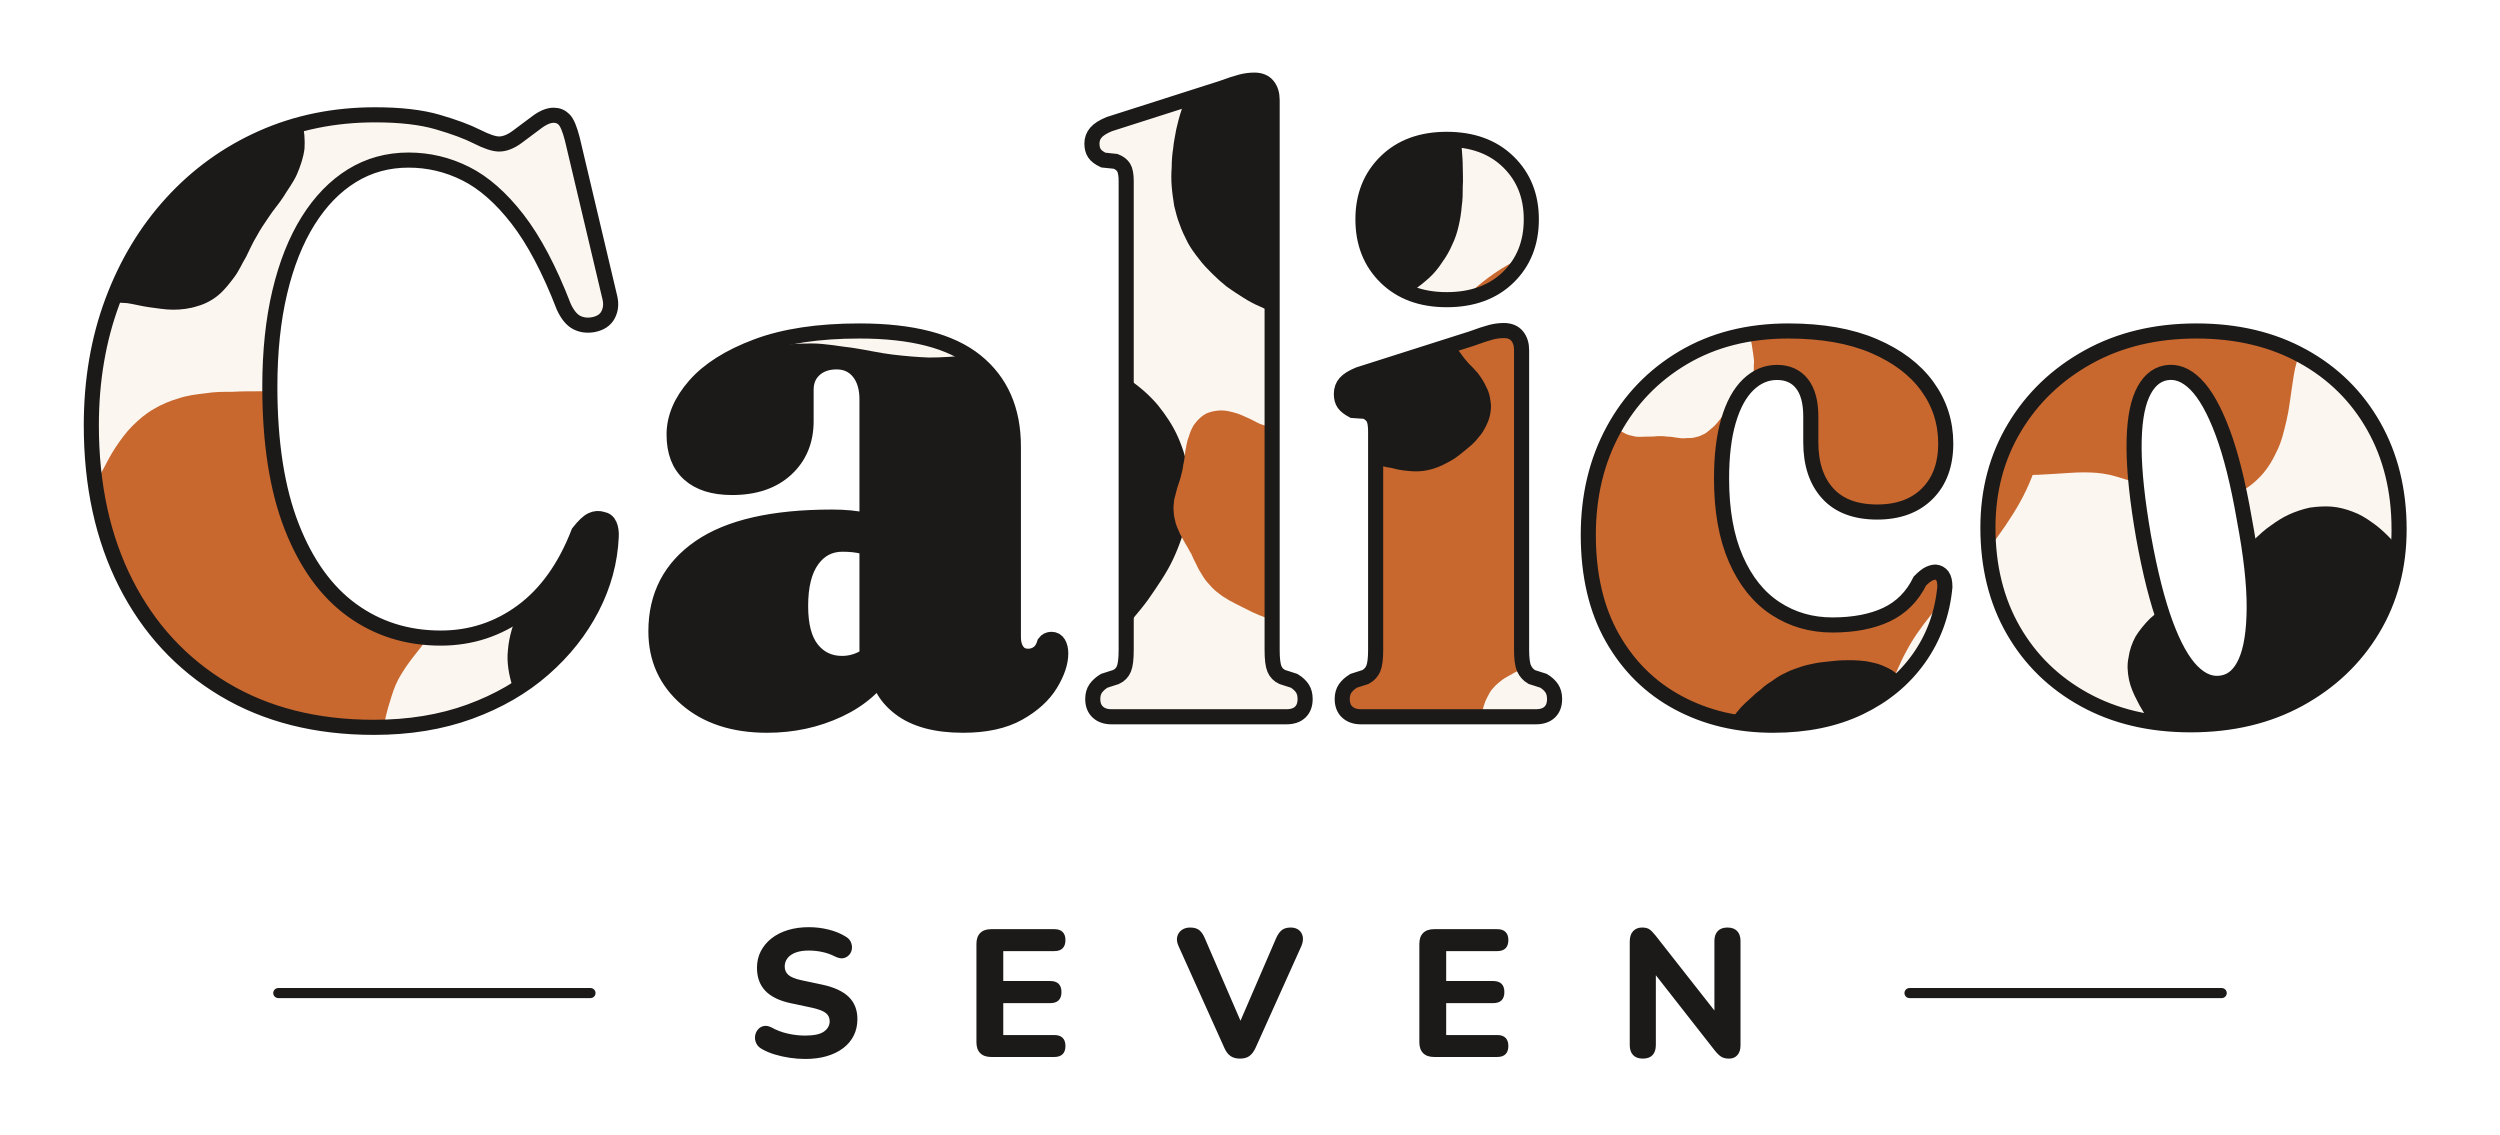
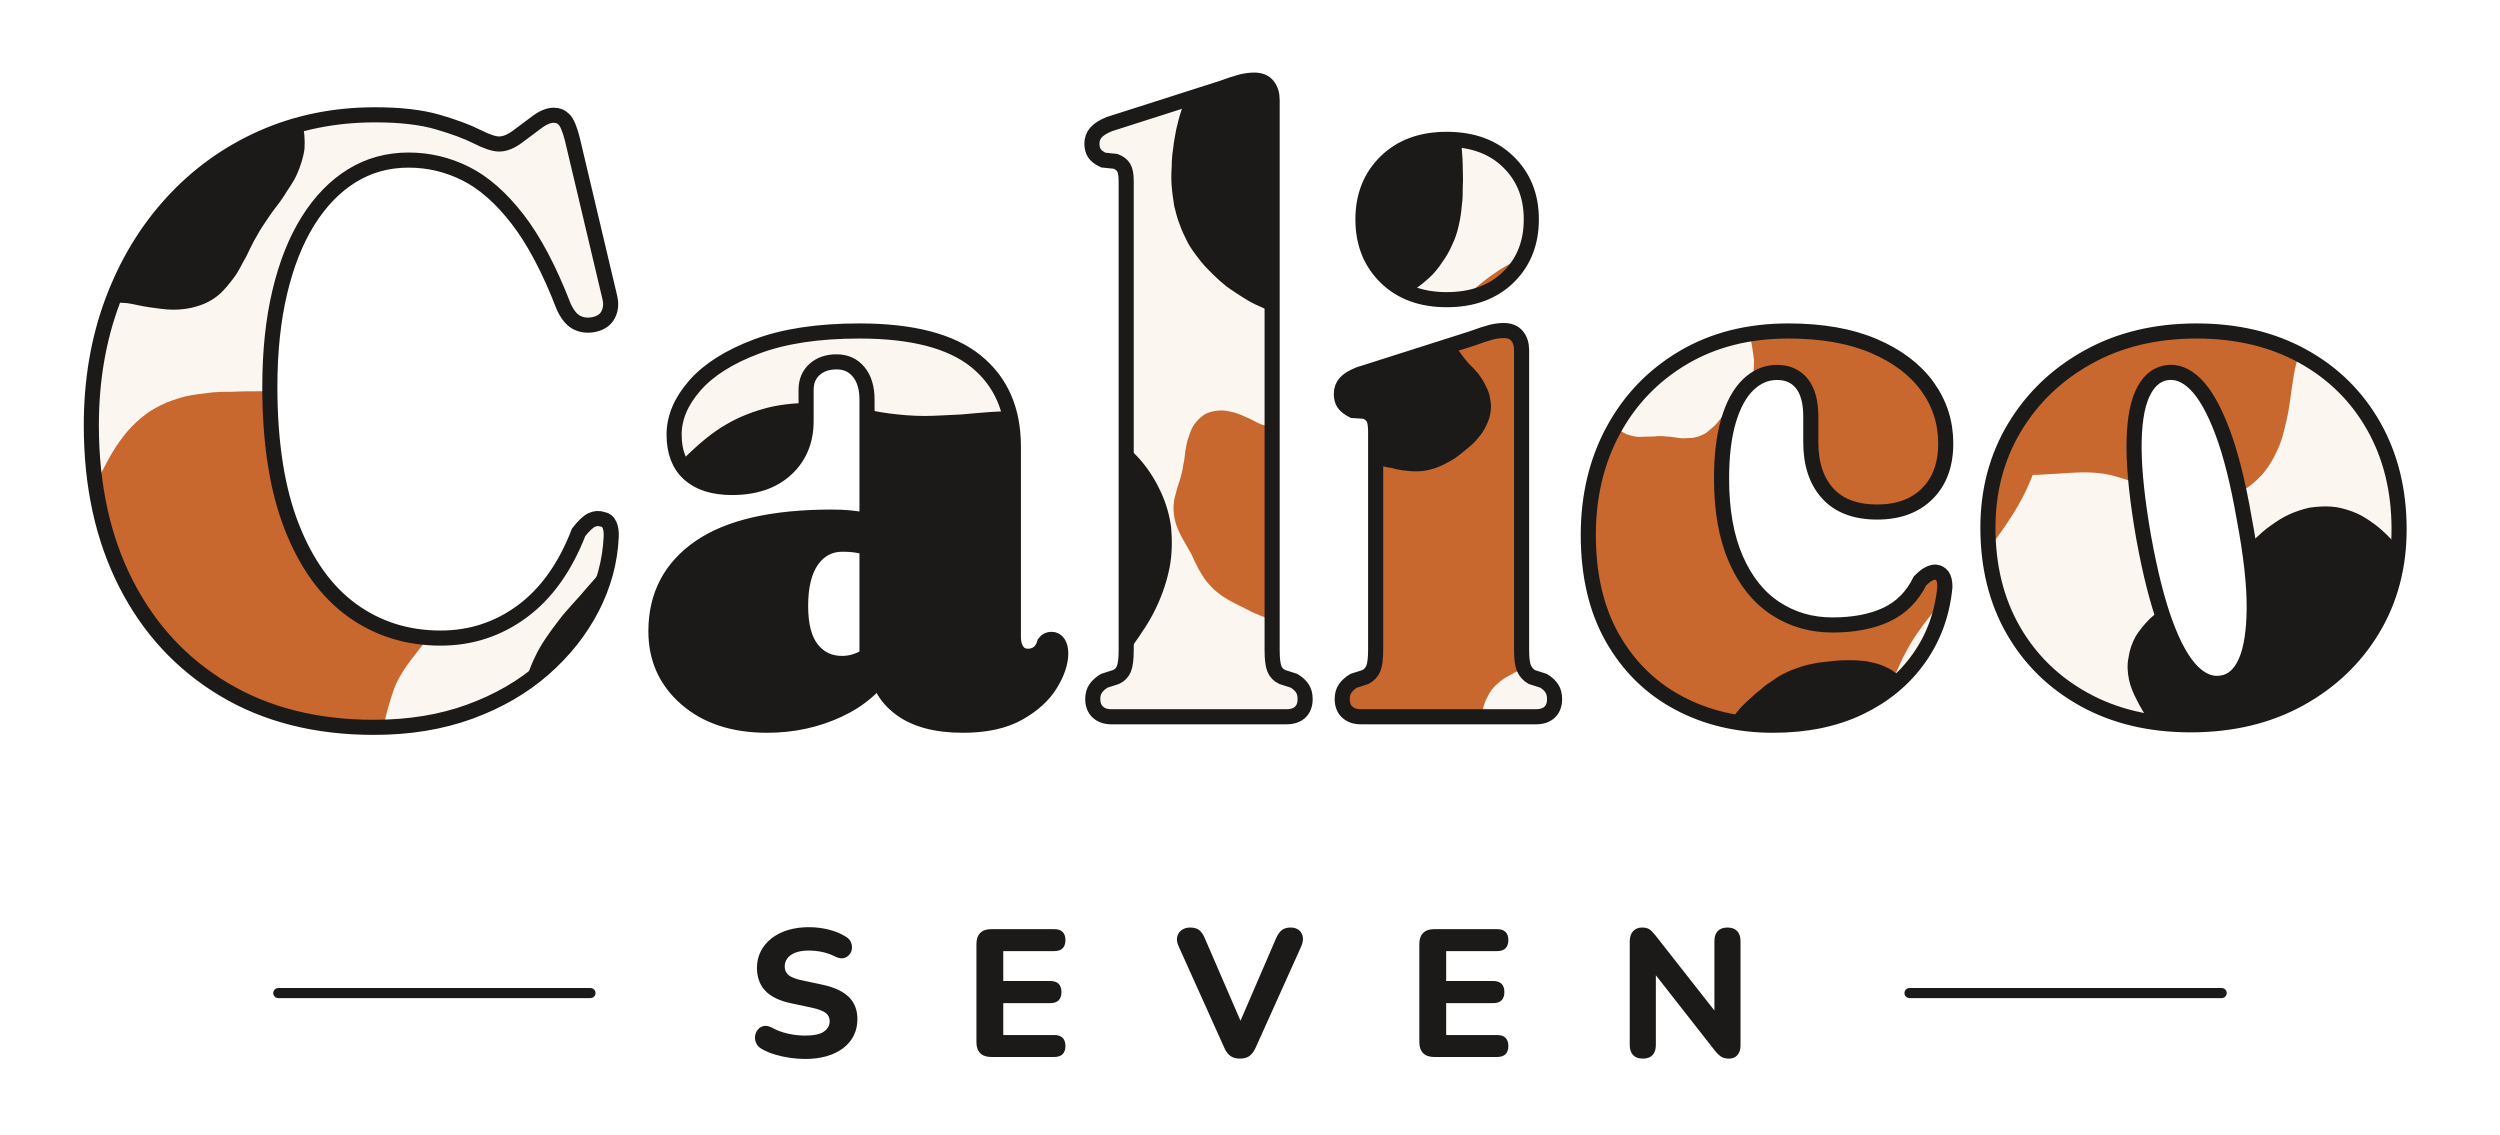
<svg xmlns="http://www.w3.org/2000/svg" viewBox="-6 -6 495.9 225.2" width="496" height="225" role="img" aria-label="Calico Seven">
  <defs>
    <clipPath id="calico">
      <path transform="translate(0.00 0)" d="M115.1 100.632Q114.764 107.94 111.278 114.702Q107.792 121.464 101.66 126.84Q95.528 132.216 87.002 135.324Q78.476 138.432 67.976 138.432Q50.756 138.432 38.156 130.872Q25.556 123.312 18.71 109.83Q11.864 96.348 11.864 78.456Q11.864 65.1 16.064 53.844Q20.264 42.588 27.866 34.272Q35.468 25.956 45.758 21.378Q56.048 16.8 68.228 16.8Q75.704 16.8 80.618 18.228Q85.532 19.656 88.43 21.126Q91.328 22.596 92.84 22.596Q94.52 22.596 96.452 21.168Q98.384 19.74 100.274 18.312Q102.164 16.884 103.676 16.884Q104.936 16.884 105.776 17.766Q106.616 18.648 107.372 21.588L114.848 53.172Q115.268 55.02 114.47 56.532Q113.672 58.044 111.572 58.464Q109.724 58.8 108.254 58.044Q106.784 57.288 105.692 54.936Q101.408 43.848 96.494 37.506Q91.58 31.164 86.204 28.476Q80.828 25.788 74.864 25.788Q68.648 25.788 63.608 28.896Q58.568 32.004 54.914 37.842Q51.26 43.68 49.286 51.996Q47.312 60.312 47.312 70.812Q47.312 87.444 51.638 98.532Q55.964 109.62 63.608 115.164Q71.252 120.708 81.248 120.708Q90.236 120.708 97.418 115.416Q104.6 110.124 108.632 99.708Q110.144 97.776 111.194 97.272Q112.244 96.768 113.336 97.104Q114.344 97.272 114.764 98.238Q115.184 99.204 115.1 100.632ZM167.912 126.0V124.236L165.896 124.824V73.332Q165.896 69.888 164.258 67.872Q162.62 65.856 159.848 65.856Q157.16 65.856 155.48 67.368Q153.8 68.88 153.8 71.4V77.616Q153.8 83.496 149.852 87.15Q145.904 90.804 139.1 90.804Q133.556 90.804 130.574 88.116Q127.592 85.428 127.592 80.304Q127.592 75.264 131.708 70.56Q135.824 65.856 144.014 62.79Q152.204 59.724 164.384 59.724Q180.092 59.724 187.526 65.73Q194.96 71.736 194.96 82.656V120.54Q194.96 122.22 195.716 123.27Q196.472 124.32 197.9 124.32Q198.992 124.32 199.874 123.69Q200.756 123.06 201.176 121.632Q201.428 121.296 201.764 121.128Q202.1 120.96 202.52 120.96Q203.444 120.96 203.906 121.758Q204.368 122.556 204.368 123.732Q204.368 126.504 202.31 129.864Q200.252 133.224 195.968 135.618Q191.684 138.012 184.964 138.012Q176.816 138.012 172.364 134.568Q167.912 131.124 167.912 126.0ZM123.98 119.364Q123.98 108.696 132.674 102.69Q141.368 96.684 158.924 96.684Q162.788 96.684 165.56 97.314Q168.332 97.944 170.348 99.12L168.5 103.992Q166.652 102.9 164.972 102.48Q163.292 102.06 161.024 102.06Q157.244 102.06 154.976 105.21Q152.708 108.36 152.708 114.324Q152.708 120.12 154.976 122.934Q157.244 125.748 160.94 125.748Q163.292 125.748 165.392 124.53Q167.492 123.312 168.668 121.548L170.096 126.252Q166.82 131.88 160.268 134.946Q153.716 138.012 146.072 138.012Q136.076 138.012 130.028 132.762Q123.98 127.512 123.98 119.364ZM246.344 13.86V123.06Q246.344 125.748 246.806 126.84Q247.268 127.932 248.36 128.436L250.712 129.192Q251.804 129.864 252.35 130.704Q252.896 131.544 252.896 132.804Q252.896 134.484 251.93 135.408Q250.964 136.332 249.2 136.332H214.424Q212.744 136.332 211.736 135.408Q210.728 134.484 210.728 132.804Q210.728 131.544 211.316 130.704Q211.904 129.864 212.996 129.192L215.348 128.436Q216.44 127.932 216.902 126.84Q217.364 125.748 217.364 123.06V29.988Q217.364 28.056 216.86 27.258Q216.356 26.46 215.264 26.04L212.828 25.788Q211.568 25.2 211.064 24.444Q210.56 23.688 210.56 22.512Q210.56 21.252 211.358 20.328Q212.156 19.404 214.004 18.648L236.348 11.508Q238.868 10.584 240.212 10.248Q241.556 9.912 242.816 9.912Q244.58 9.912 245.462 11.004Q246.344 12.096 246.344 13.86ZM295.88 63.504V123.06Q295.88 125.664 296.384 126.756Q296.888 127.848 297.896 128.436L300.248 129.192Q301.34 129.864 301.886 130.704Q302.432 131.544 302.432 132.804Q302.432 134.484 301.466 135.408Q300.5 136.332 298.736 136.332H263.96Q262.28 136.332 261.272 135.408Q260.264 134.484 260.264 132.804Q260.264 131.544 260.852 130.704Q261.44 129.864 262.532 129.192L264.884 128.436Q265.976 127.848 266.438 126.756Q266.9 125.664 266.9 123.06V79.716Q266.9 77.784 266.438 76.986Q265.976 76.188 264.884 75.684L262.364 75.516Q261.104 74.844 260.6 74.13Q260.096 73.416 260.096 72.24Q260.096 70.896 260.894 70.014Q261.692 69.132 263.54 68.376L285.968 61.236Q288.488 60.312 289.79 59.976Q291.092 59.64 292.352 59.64Q294.116 59.64 294.998 60.732Q295.88 61.824 295.88 63.504ZM281.012 53.508Q273.452 53.508 268.916 49.056Q264.38 44.604 264.38 37.548Q264.38 30.576 268.916 26.124Q273.452 21.672 281.012 21.672Q288.656 21.672 293.234 26.124Q297.812 30.576 297.812 37.548Q297.812 44.604 293.234 49.056Q288.656 53.508 281.012 53.508ZM380.108 82.068Q380.108 88.368 376.454 92.022Q372.8 95.676 366.5 95.676Q360.032 95.676 356.672 91.98Q353.312 88.284 353.312 81.816V76.692Q353.312 72.408 351.548 70.182Q349.784 67.956 346.592 67.956Q343.4 67.956 340.88 70.392Q338.36 72.828 336.974 77.532Q335.588 82.236 335.588 89.04Q335.588 98.532 338.444 105.042Q341.3 111.552 346.298 114.828Q351.296 118.104 357.596 118.104Q363.98 118.104 368.348 116.046Q372.716 113.988 374.984 109.368Q376.076 108.276 376.79 107.94Q377.504 107.604 378.092 107.604Q378.932 107.688 379.436 108.36Q379.94 109.032 379.94 110.544Q379.184 118.524 374.774 124.74Q370.364 130.956 363.014 134.484Q355.664 138.012 345.836 138.012Q335.336 138.012 327.02 133.56Q318.704 129.108 313.916 120.666Q309.128 112.224 309.128 100.212Q309.128 88.62 314.084 79.464Q319.04 70.308 327.986 65.016Q336.932 59.724 348.86 59.724Q358.856 59.724 365.828 62.706Q372.8 65.688 376.454 70.728Q380.108 75.768 380.108 82.068ZM429.896 59.724Q441.908 59.724 450.98 64.722Q460.052 69.72 465.092 78.624Q470.132 87.528 470.132 99.12Q470.132 110.208 464.882 118.944Q459.632 127.68 450.308 132.804Q440.984 137.928 428.72 137.928Q416.708 137.928 407.636 132.93Q398.564 127.932 393.524 119.154Q388.484 110.376 388.484 98.784Q388.484 87.696 393.776 78.876Q399.068 70.056 408.392 64.89Q417.716 59.724 429.896 59.724ZM435.02 129.612Q438.044 129.108 439.682 125.412Q441.32 121.716 441.362 114.702Q441.404 107.688 439.388 97.02Q437.54 86.352 435.062 79.758Q432.584 73.164 429.728 70.308Q426.872 67.452 423.764 68.04Q420.74 68.628 419.102 72.324Q417.464 76.02 417.506 83.034Q417.548 90.048 419.396 100.632Q421.328 111.3 423.764 117.894Q426.2 124.488 429.056 127.344Q431.912 130.2 435.02 129.612Z" />
    </clipPath>
  </defs>
  <g clip-path="url(#calico)">
    <rect x="0.00" y="0" width="483.90" height="151.20" fill="#fbf7f0" />
    <g transform="translate(0.00 0)">
      <path d="M480.4 116.9 C480.8 118.3 481.1 119.7 481.1 121.1 C481.2 122.4 480.9 123.9 480.6 125.2 C480.2 126.6 479.6 127.9 479.0 129.1 C478.3 130.3 477.5 131.4 476.9 132.5 C476.2 133.6 475.6 134.6 475.0 135.7 C474.5 136.8 474.1 137.8 473.8 138.9 C473.5 140.1 473.3 141.3 473.0 142.6 C472.7 143.9 472.5 145.3 472.0 146.5 C471.5 147.8 471.0 149.2 470.2 150.3 C469.4 151.4 468.4 152.5 467.3 153.2 C466.2 154.0 464.8 154.5 463.5 154.8 C462.2 155.1 460.7 155.2 459.4 155.2 C458.0 155.2 456.7 155.0 455.4 154.9 C454.1 154.8 452.9 154.6 451.6 154.6 C450.4 154.6 449.3 154.7 448.0 154.9 C446.8 155.0 445.5 155.3 444.2 155.5 C442.8 155.6 441.4 155.9 440.0 155.8 C438.6 155.8 437.2 155.7 435.8 155.3 C434.5 154.9 433.2 154.2 432.1 153.4 C431.0 152.7 430.0 151.6 429.1 150.6 C428.2 149.5 427.5 148.3 426.8 147.1 C426.1 146.0 425.5 144.8 424.8 143.6 C424.1 142.5 423.4 141.4 422.7 140.3 C421.9 139.1 421.1 138.0 420.3 136.9 C419.6 135.7 418.7 134.4 418.1 133.1 C417.4 131.8 416.8 130.4 416.5 129.0 C416.2 127.5 416.1 126.0 416.4 124.6 C416.6 123.1 417.1 121.7 417.8 120.4 C418.6 119.1 419.6 117.9 420.7 116.8 C421.8 115.8 423.1 114.9 424.3 114.1 C425.6 113.3 426.9 112.7 428.0 112.1 C429.2 111.5 430.3 111.0 431.3 110.4 C432.3 109.8 433.2 109.2 434.1 108.5 C434.9 107.9 435.7 107.2 436.5 106.4 C437.2 105.6 438.0 104.7 438.8 103.8 C439.6 102.9 440.5 102.0 441.4 101.1 C442.4 100.2 443.4 99.2 444.6 98.4 C445.7 97.6 446.9 96.8 448.2 96.2 C449.5 95.6 451.0 95.1 452.4 94.8 C453.8 94.6 455.3 94.5 456.7 94.6 C458.1 94.7 459.6 95.1 460.9 95.6 C462.3 96.1 463.6 96.9 464.7 97.7 C465.9 98.5 467.0 99.5 468.0 100.5 C469.0 101.5 469.9 102.6 470.9 103.6 C471.8 104.6 472.6 105.7 473.5 106.7 C474.4 107.7 475.3 108.8 476.1 109.8 C477.0 110.9 477.8 112.0 478.5 113.2 C479.3 114.4 479.9 115.6 480.4 116.9Z" fill="#1c1a19" />
      <path d="M456.1 51.9 C455.3 53.6 454.4 55.1 453.6 56.7 C452.8 58.2 452.0 59.6 451.3 61.2 C450.7 62.7 450.2 64.2 449.8 65.9 C449.3 67.6 449.1 69.3 448.8 71.3 C448.5 73.2 448.3 75.3 447.8 77.4 C447.3 79.5 446.8 81.8 445.8 83.7 C444.9 85.7 443.6 87.7 442.1 89.1 C440.6 90.6 438.7 91.8 436.7 92.5 C434.8 93.2 432.5 93.4 430.3 93.3 C428.2 93.2 425.9 92.6 423.9 92.0 C421.8 91.5 419.8 90.6 418.0 89.9 C416.1 89.3 414.4 88.7 412.7 88.3 C410.9 87.9 409.3 87.8 407.4 87.8 C405.6 87.8 403.7 88.0 401.7 88.1 C399.7 88.2 397.5 88.4 395.4 88.3 C393.3 88.1 391.0 87.9 389.0 87.2 C386.9 86.6 384.9 85.6 383.2 84.3 C381.5 83.1 380.0 81.4 378.8 79.7 C377.6 78.0 376.6 76.0 375.8 74.1 C375.0 72.1 374.4 70.1 373.9 68.1 C373.4 66.1 373.1 64.1 372.7 62.1 C372.4 60.1 372.2 58.1 372.0 56.2 C371.9 54.2 371.8 52.2 372.0 50.3 C372.1 48.4 372.4 46.4 372.9 44.6 C373.4 42.8 374.1 40.9 374.9 39.2 C375.7 37.5 376.7 35.9 377.7 34.4 C378.7 32.9 379.8 31.4 380.8 30.0 C381.9 28.6 382.9 27.2 383.8 25.8 C384.8 24.3 385.7 22.8 386.7 21.3 C387.6 19.8 388.5 18.3 389.6 16.8 C390.7 15.2 391.8 13.7 393.2 12.3 C394.5 11.0 396.0 9.7 397.6 8.7 C399.3 7.7 401.1 6.9 402.9 6.3 C404.7 5.7 406.6 5.3 408.5 5.1 C410.4 4.9 412.4 4.9 414.3 4.9 C416.2 4.8 418.0 4.9 420.0 5.0 C421.9 5.0 423.8 5.0 425.7 5.1 C427.7 5.2 429.7 5.3 431.8 5.5 C433.8 5.7 435.9 6.0 437.9 6.5 C440.0 7.1 442.0 7.8 443.9 8.8 C445.8 9.7 447.6 11.0 449.2 12.3 C450.8 13.7 452.2 15.4 453.4 17.1 C454.6 18.8 455.6 20.8 456.5 22.7 C457.3 24.6 458.0 26.6 458.5 28.7 C459.0 30.7 459.3 32.7 459.4 34.7 C459.6 36.8 459.5 38.8 459.3 40.8 C459.1 42.7 458.7 44.7 458.2 46.5 C457.6 48.4 456.8 50.2 456.1 51.9Z" fill="#c8682f" />
      <path d="M392.5 56.2 C394.4 58.5 396.0 61.0 397.1 63.6 C398.3 66.3 399.2 69.2 399.6 72.2 C399.9 75.2 399.9 78.4 399.3 81.6 C398.7 84.8 397.6 88.1 396.1 91.3 C394.6 94.5 392.5 97.7 390.4 100.6 C388.3 103.5 385.8 106.3 383.5 108.9 C381.3 111.5 379.0 113.8 377.1 116.2 C375.2 118.6 373.6 120.8 372.3 123.3 C370.9 125.8 370.0 128.3 368.8 131.0 C367.7 133.7 366.9 136.7 365.6 139.7 C364.3 142.7 362.9 145.9 361.0 148.8 C359.1 151.7 356.7 154.6 354.0 156.9 C351.3 159.2 348.1 161.2 344.9 162.7 C341.7 164.2 338.2 165.1 334.9 165.9 C331.6 166.7 328.2 167.0 325.0 167.5 C321.8 168.1 318.8 168.5 315.6 169.3 C312.4 170.1 309.2 171.1 305.8 172.3 C302.4 173.5 298.8 175.1 295.1 176.3 C291.4 177.5 287.4 178.9 283.6 179.4 C279.8 179.9 275.8 180.1 272.6 179.4 C269.4 178.7 266.3 177.2 264.1 175.1 C261.9 173.0 260.4 169.9 259.4 166.9 C258.4 163.9 258.3 160.2 258.1 156.9 C257.9 153.6 258.3 150.2 258.2 147.3 C258.1 144.4 258.0 141.9 257.4 139.5 C256.7 137.1 255.6 135.2 254.4 133.1 C253.1 131.0 251.3 129.2 249.9 126.9 C248.4 124.7 246.8 122.4 245.9 119.8 C245.0 117.2 244.5 114.2 244.7 111.3 C245.0 108.5 246.0 105.3 247.3 102.4 C248.7 99.5 250.8 96.6 252.9 93.9 C254.9 91.1 257.4 88.6 259.6 86.1 C261.7 83.6 263.9 81.2 265.8 78.6 C267.8 76.1 269.5 73.5 271.4 70.7 C273.2 68.0 274.9 65.0 277.0 62.1 C279.1 59.3 281.4 56.2 284.0 53.7 C286.6 51.1 289.7 48.6 292.8 46.8 C296.0 44.9 299.6 43.6 303.1 42.7 C306.5 41.9 310.2 41.7 313.5 41.7 C316.9 41.7 320.1 42.4 323.2 42.8 C326.2 43.2 329.1 43.9 331.9 44.3 C334.8 44.7 337.4 44.9 340.3 45.0 C343.2 45.0 346.1 44.8 349.1 44.6 C352.2 44.5 355.5 44.1 358.7 44.0 C361.9 43.9 365.3 43.9 368.5 44.3 C371.7 44.6 375.0 45.3 377.9 46.3 C380.8 47.3 383.6 48.7 386.0 50.4 C388.5 52.0 390.7 54.0 392.5 56.2Z" fill="#c8682f" />
      <path d="M284.2 27.2 C284.2 28.5 284.3 29.7 284.2 31.0 C284.2 32.3 284.2 33.6 284.0 34.9 C283.9 36.2 283.7 37.5 283.4 38.8 C283.1 40.1 282.7 41.4 282.1 42.6 C281.6 43.8 280.9 45.0 280.1 46.1 C279.4 47.2 278.5 48.3 277.5 49.2 C276.5 50.1 275.4 51.0 274.3 51.7 C273.2 52.5 272.0 53.1 270.8 53.7 C269.6 54.3 268.4 54.8 267.1 55.3 C265.9 55.7 264.6 56.1 263.3 56.5 C262.1 56.8 260.8 57.0 259.5 57.2 C258.1 57.4 256.8 57.5 255.5 57.5 C254.2 57.5 252.9 57.4 251.6 57.2 C250.3 57.0 249.0 56.7 247.7 56.3 C246.4 55.9 245.2 55.5 244.0 54.9 C242.8 54.4 241.7 53.8 240.6 53.1 C239.5 52.4 238.4 51.7 237.3 50.9 C236.3 50.1 235.3 49.2 234.4 48.3 C233.5 47.4 232.6 46.5 231.8 45.4 C231.0 44.4 230.2 43.3 229.6 42.2 C229.0 41.0 228.4 39.8 228.0 38.6 C227.5 37.4 227.2 36.1 226.9 34.9 C226.7 33.6 226.5 32.3 226.4 31.0 C226.3 29.8 226.3 28.5 226.4 27.2 C226.4 25.9 226.5 24.7 226.7 23.4 C226.8 22.2 227.1 20.9 227.3 19.7 C227.6 18.4 227.9 17.2 228.3 16.0 C228.7 14.7 229.2 13.5 229.8 12.4 C230.3 11.2 230.9 10.0 231.7 8.9 C232.4 7.8 233.2 6.8 234.1 5.8 C234.9 4.8 235.9 3.8 236.9 2.9 C237.9 2.1 239.0 1.3 240.1 0.5 C241.2 -0.2 242.4 -0.9 243.6 -1.4 C244.9 -2.0 246.1 -2.5 247.4 -2.8 C248.7 -3.2 250.1 -3.5 251.4 -3.6 C252.8 -3.8 254.2 -3.8 255.5 -3.7 C256.8 -3.6 258.2 -3.4 259.5 -3.1 C260.8 -2.8 262.1 -2.4 263.3 -2.0 C264.6 -1.5 265.8 -1.0 266.9 -0.4 C268.1 0.2 269.2 0.8 270.3 1.5 C271.4 2.2 272.5 2.9 273.6 3.7 C274.6 4.5 275.6 5.3 276.5 6.2 C277.4 7.1 278.3 8.1 279.1 9.1 C279.9 10.2 280.6 11.3 281.1 12.4 C281.7 13.6 282.2 14.8 282.6 16.0 C283.0 17.2 283.3 18.5 283.5 19.7 C283.7 21.0 283.9 22.2 284.0 23.5 C284.1 24.7 284.2 26.0 284.2 27.2Z" fill="#1c1a19" />
-       <path d="M223.7 74.5 C225.3 76.5 226.7 78.6 227.7 80.9 C228.7 83.2 229.5 85.8 229.8 88.4 C230.1 91.0 230.0 93.8 229.5 96.5 C229.0 99.3 228.0 102.2 226.7 105.0 C225.4 107.8 223.5 110.5 221.7 113.1 C219.8 115.7 217.6 118.1 215.7 120.3 C213.7 122.6 211.7 124.7 210.0 126.7 C208.4 128.8 207.0 130.8 205.8 132.9 C204.5 135.1 203.7 137.2 202.8 139.6 C201.8 142.0 201.1 144.6 199.9 147.2 C198.8 149.8 197.5 152.6 195.8 155.1 C194.1 157.6 192.0 160.2 189.7 162.2 C187.3 164.2 184.5 166.0 181.7 167.3 C179.0 168.6 175.9 169.4 173.0 170.1 C170.1 170.8 167.2 171.0 164.4 171.5 C161.6 172.0 158.9 172.4 156.1 173.1 C153.3 173.8 150.6 174.7 147.6 175.8 C144.7 176.8 141.5 178.2 138.3 179.3 C135.0 180.3 131.5 181.5 128.2 182.0 C124.9 182.5 121.4 182.7 118.6 182.1 C115.8 181.5 113.1 180.1 111.2 178.3 C109.3 176.5 108.0 173.9 107.1 171.2 C106.2 168.6 106.2 165.4 106.0 162.6 C105.8 159.7 106.2 156.8 106.1 154.2 C106.1 151.7 106.0 149.5 105.5 147.4 C104.9 145.4 104.0 143.7 102.9 141.9 C101.8 140.1 100.2 138.5 99.0 136.5 C97.7 134.6 96.3 132.6 95.5 130.3 C94.8 128.1 94.3 125.5 94.6 123.0 C94.8 120.5 95.6 117.8 96.8 115.2 C98.0 112.7 99.9 110.2 101.7 107.8 C103.5 105.4 105.7 103.2 107.6 101.0 C109.5 98.8 111.4 96.7 113.1 94.5 C114.8 92.3 116.3 90.0 118.0 87.6 C119.6 85.2 121.1 82.6 122.9 80.1 C124.8 77.6 126.7 75.0 129.0 72.7 C131.3 70.5 134.0 68.3 136.8 66.7 C139.6 65.1 142.7 63.9 145.7 63.1 C148.7 62.4 151.9 62.2 154.8 62.2 C157.7 62.2 160.6 62.8 163.2 63.1 C165.9 63.5 168.4 64.1 170.9 64.4 C173.4 64.7 175.7 64.9 178.2 65.0 C180.7 65.0 183.2 64.8 185.9 64.6 C188.6 64.5 191.4 64.1 194.2 64.0 C197.0 64.0 200.0 63.9 202.8 64.2 C205.6 64.5 208.4 65.1 211.0 65.9 C213.5 66.8 215.9 68.0 218.0 69.4 C220.2 70.9 222.1 72.6 223.7 74.5Z" fill="#1c1a19" />
+       <path d="M220.5 85.7 C222.0 87.5 223.3 89.6 224.3 91.8 C225.3 94.0 226.0 96.4 226.3 98.8 C226.5 101.3 226.5 104.0 226.0 106.6 C225.5 109.2 224.6 112.0 223.3 114.7 C222.1 117.3 220.3 119.9 218.6 122.3 C216.8 124.8 214.7 127.1 212.9 129.2 C211.0 131.4 209.1 133.3 207.5 135.3 C205.9 137.3 204.6 139.1 203.4 141.2 C202.3 143.2 201.5 145.3 200.6 147.5 C199.7 149.8 199.0 152.3 197.9 154.7 C196.8 157.2 195.6 159.9 194.0 162.3 C192.4 164.6 190.4 167.1 188.2 169.0 C186.0 170.9 183.3 172.6 180.6 173.8 C178.0 175.0 175.1 175.8 172.3 176.5 C169.6 177.1 166.8 177.4 164.1 177.8 C161.5 178.3 158.9 178.7 156.3 179.3 C153.6 180.0 151.1 180.9 148.2 181.9 C145.4 182.8 142.4 184.2 139.3 185.2 C136.3 186.2 132.9 187.4 129.8 187.8 C126.7 188.3 123.3 188.5 120.7 187.9 C118.0 187.3 115.4 186.0 113.6 184.3 C111.8 182.6 110.6 180.1 109.7 177.6 C108.9 175.1 108.8 172.0 108.7 169.3 C108.5 166.6 108.9 163.8 108.8 161.4 C108.7 159.0 108.7 156.9 108.2 155.0 C107.7 153.0 106.8 151.4 105.7 149.7 C104.7 148.0 103.2 146.5 102.0 144.6 C100.8 142.8 99.4 140.8 98.7 138.7 C98.0 136.6 97.6 134.1 97.8 131.8 C98.0 129.4 98.8 126.8 100.0 124.4 C101.1 122.0 102.9 119.5 104.6 117.3 C106.3 115.0 108.4 113.0 110.2 110.8 C112.0 108.7 113.8 106.8 115.4 104.7 C117.1 102.5 118.5 100.4 120.0 98.1 C121.6 95.8 123.0 93.4 124.8 91.0 C126.5 88.6 128.4 86.1 130.6 84.0 C132.8 81.9 135.3 79.8 137.9 78.3 C140.6 76.7 143.6 75.6 146.4 74.9 C149.3 74.2 152.3 74.0 155.1 74.0 C157.8 74.0 160.5 74.5 163.1 74.9 C165.6 75.2 167.9 75.8 170.3 76.1 C172.7 76.4 174.9 76.6 177.3 76.6 C179.6 76.6 182.0 76.4 184.6 76.3 C187.1 76.1 189.8 75.8 192.5 75.7 C195.2 75.7 198.0 75.6 200.7 75.9 C203.3 76.2 206.0 76.7 208.4 77.5 C210.8 78.4 213.1 79.5 215.1 80.9 C217.1 82.2 219.0 83.9 220.5 85.7Z" fill="#1c1a19" />
      <path d="M80.2 118.2 C79.4 119.7 78.3 121.1 77.4 122.4 C76.4 123.7 75.4 124.9 74.5 126.2 C73.7 127.4 72.9 128.6 72.3 130.0 C71.7 131.4 71.3 132.9 70.8 134.5 C70.3 136.2 70.0 138.1 69.5 139.9 C68.9 141.8 68.3 143.9 67.5 145.7 C66.6 147.6 65.5 149.5 64.1 151.0 C62.7 152.4 61.0 153.7 59.3 154.6 C57.5 155.4 55.5 155.9 53.5 156.0 C51.6 156.2 49.5 155.9 47.5 155.5 C45.6 155.1 43.7 154.4 41.9 153.8 C40.1 153.1 38.4 152.3 36.7 151.7 C35.0 151.0 33.4 150.4 31.8 149.8 C30.1 149.2 28.5 148.7 26.9 148.1 C25.2 147.4 23.6 146.8 22.0 146.1 C20.4 145.3 18.8 144.4 17.4 143.4 C15.9 142.3 14.5 141.1 13.4 139.8 C12.2 138.5 11.1 137.0 10.2 135.5 C9.3 133.9 8.5 132.3 7.8 130.7 C7.2 129.0 6.7 127.3 6.2 125.7 C5.8 124.0 5.4 122.3 5.2 120.6 C5.0 118.8 4.9 117.1 4.9 115.4 C4.9 113.7 5.0 112.0 5.3 110.4 C5.5 108.7 5.9 107.1 6.4 105.5 C6.9 103.9 7.5 102.4 8.1 100.9 C8.7 99.4 9.4 97.9 10.0 96.4 C10.7 94.9 11.3 93.5 12.0 92.0 C12.7 90.5 13.3 88.9 14.1 87.4 C14.9 85.9 15.7 84.3 16.7 82.8 C17.7 81.3 18.8 79.8 20.0 78.6 C21.3 77.3 22.7 76.1 24.3 75.2 C25.8 74.3 27.5 73.6 29.2 73.1 C31.0 72.5 32.8 72.3 34.5 72.1 C36.3 71.8 38.1 71.8 39.9 71.8 C41.6 71.7 43.4 71.7 45.1 71.7 C46.9 71.7 48.7 71.7 50.5 71.7 C52.3 71.7 54.1 71.7 56.0 71.9 C57.8 72.2 59.7 72.4 61.5 73.0 C63.3 73.5 65.1 74.3 66.7 75.2 C68.3 76.2 69.8 77.4 71.1 78.8 C72.4 80.1 73.5 81.7 74.5 83.3 C75.5 84.9 76.2 86.6 77.0 88.3 C77.7 89.9 78.4 91.6 79.0 93.3 C79.6 94.9 80.2 96.5 80.7 98.2 C81.3 99.8 81.8 101.5 82.1 103.2 C82.5 104.9 82.8 106.6 82.8 108.3 C82.8 110.0 82.6 111.8 82.1 113.4 C81.7 115.1 81.0 116.7 80.2 118.2Z" fill="#c8682f" />
      <path d="M51.3 13.7 C52.3 15.1 53.2 16.7 53.7 18.4 C54.2 20.0 54.3 21.8 54.2 23.5 C54.0 25.2 53.4 27.0 52.7 28.6 C52.0 30.2 50.9 31.6 50.0 33.1 C49.1 34.5 48.0 35.7 47.1 37.1 C46.2 38.4 45.4 39.6 44.7 40.9 C43.9 42.2 43.3 43.6 42.6 45.0 C41.8 46.3 41.2 47.8 40.2 49.1 C39.3 50.3 38.3 51.6 37.1 52.6 C35.9 53.6 34.4 54.4 32.9 54.8 C31.4 55.3 29.7 55.5 28.1 55.5 C26.5 55.5 24.9 55.2 23.3 55.0 C21.8 54.8 20.4 54.4 19.0 54.2 C17.6 54.1 16.4 54.0 15.0 54.1 C13.7 54.1 12.4 54.5 11.0 54.7 C9.6 55.0 8.1 55.5 6.6 55.8 C5.1 56.0 3.5 56.3 1.9 56.2 C0.4 56.1 -1.3 55.8 -2.7 55.2 C-4.1 54.6 -5.4 53.7 -6.6 52.7 C-7.7 51.6 -8.7 50.3 -9.6 49.1 C-10.4 47.8 -11.1 46.5 -11.9 45.2 C-12.7 43.9 -13.4 42.7 -14.2 41.4 C-15.0 40.2 -15.9 39.0 -16.8 37.8 C-17.6 36.5 -18.6 35.3 -19.4 33.9 C-20.2 32.5 -21.0 31.1 -21.5 29.6 C-22.0 28.0 -22.4 26.4 -22.4 24.8 C-22.4 23.2 -22.1 21.6 -21.7 20.0 C-21.3 18.5 -20.5 17.0 -19.8 15.6 C-19.1 14.2 -18.3 12.9 -17.5 11.6 C-16.8 10.2 -16.0 9.0 -15.3 7.6 C-14.6 6.3 -14.0 4.9 -13.3 3.5 C-12.7 2.2 -12.1 0.7 -11.3 -0.7 C-10.4 -2.1 -9.6 -3.5 -8.5 -4.7 C-7.4 -5.9 -6.1 -7.0 -4.7 -7.8 C-3.3 -8.6 -1.7 -9.2 -0.1 -9.6 C1.4 -9.9 3.2 -9.9 4.8 -9.9 C6.4 -9.8 8.0 -9.5 9.5 -9.3 C11.1 -9.0 12.5 -8.6 14.0 -8.3 C15.4 -8.0 16.8 -7.7 18.1 -7.3 C19.5 -7.0 20.8 -6.7 22.1 -6.3 C23.4 -5.9 24.7 -5.4 26.0 -4.9 C27.2 -4.3 28.4 -3.6 29.5 -2.9 C30.7 -2.2 31.7 -1.3 32.8 -0.5 C33.9 0.3 34.8 1.2 35.9 2.0 C37.0 2.9 38.1 3.7 39.3 4.5 C40.5 5.3 41.9 6.1 43.2 7.0 C44.6 7.9 46.1 8.8 47.4 9.9 C48.8 11.0 50.2 12.3 51.3 13.7Z" fill="#1c1a19" />
      <path d="M314.4 147.0 C314.3 147.7 314.1 148.4 313.9 149.0 C313.6 149.7 313.3 150.3 312.8 150.9 C312.4 151.4 311.9 151.9 311.3 152.3 C310.8 152.6 310.1 153.0 309.5 153.2 C308.9 153.5 308.2 153.7 307.5 153.9 C306.9 154.0 306.2 154.2 305.5 154.3 C304.9 154.4 304.2 154.4 303.5 154.5 C302.8 154.5 302.2 154.4 301.5 154.4 C300.9 154.3 300.2 154.1 299.6 153.9 C298.9 153.7 298.3 153.4 297.8 153.1 C297.2 152.8 296.6 152.5 296.1 152.2 C295.5 151.8 295.0 151.5 294.5 151.1 C293.9 150.8 293.4 150.5 292.9 150.1 C292.3 149.8 291.7 149.5 291.2 149.1 C290.7 148.7 290.1 148.2 289.6 147.8 C289.1 147.3 288.7 146.7 288.3 146.2 C287.9 145.6 287.7 144.9 287.5 144.3 C287.3 143.6 287.2 142.9 287.1 142.2 C287.1 141.5 287.1 140.8 287.2 140.2 C287.3 139.5 287.4 138.8 287.5 138.2 C287.6 137.5 287.7 136.9 287.9 136.3 C288.0 135.6 288.2 135.0 288.3 134.4 C288.5 133.8 288.7 133.1 289.0 132.6 C289.3 132.0 289.6 131.4 290.0 130.9 C290.4 130.4 290.9 129.9 291.4 129.5 C291.9 129.1 292.4 128.7 293.0 128.4 C293.5 128.1 294.1 127.8 294.6 127.5 C295.2 127.2 295.7 127.0 296.2 126.7 C296.8 126.4 297.3 126.1 297.8 125.8 C298.4 125.5 298.9 125.1 299.5 124.8 C300.1 124.6 300.7 124.3 301.4 124.1 C302.0 123.9 302.7 123.8 303.4 123.8 C304.0 123.7 304.7 123.8 305.4 124.0 C306.0 124.1 306.7 124.4 307.3 124.6 C307.9 124.9 308.5 125.2 309.0 125.5 C309.6 125.8 310.2 126.2 310.8 126.5 C311.4 126.8 312.0 127.0 312.7 127.3 C313.3 127.6 314.0 127.9 314.6 128.3 C315.2 128.7 315.9 129.1 316.4 129.7 C316.9 130.2 317.4 130.8 317.7 131.5 C318.0 132.2 318.1 133.0 318.1 133.7 C318.1 134.5 317.9 135.3 317.7 136.0 C317.4 136.7 317.0 137.5 316.6 138.1 C316.3 138.8 315.8 139.3 315.5 139.9 C315.2 140.5 314.9 141.0 314.7 141.5 C314.6 142.0 314.5 142.5 314.4 143.1 C314.4 143.7 314.4 144.3 314.4 144.9 C314.4 145.6 314.5 146.3 314.4 147.0Z" fill="#fbf7f0" />
      <path d="M283.8 64.2 C284.2 64.8 284.7 65.4 285.3 66.1 C285.9 66.7 286.6 67.4 287.2 68.1 C287.8 68.9 288.4 69.8 288.8 70.7 C289.3 71.6 289.6 72.6 289.7 73.6 C289.9 74.5 289.8 75.5 289.6 76.5 C289.4 77.4 289.0 78.3 288.5 79.2 C288.1 80.0 287.4 80.8 286.8 81.5 C286.2 82.2 285.4 82.8 284.7 83.4 C284.0 84.0 283.2 84.6 282.5 85.1 C281.7 85.6 280.9 86.0 280.1 86.4 C279.2 86.8 278.4 87.1 277.5 87.3 C276.7 87.5 275.8 87.6 274.9 87.6 C274.0 87.6 273.1 87.5 272.3 87.4 C271.5 87.3 270.7 87.1 269.9 86.9 C269.1 86.8 268.4 86.6 267.6 86.4 C266.9 86.3 266.2 86.2 265.4 86.1 C264.7 86.1 263.9 86.0 263.2 86.0 C262.4 85.9 261.6 85.9 260.8 85.7 C260.0 85.5 259.2 85.3 258.5 85.0 C257.7 84.7 257.0 84.2 256.4 83.7 C255.8 83.2 255.3 82.5 254.8 81.8 C254.4 81.2 254.0 80.4 253.7 79.7 C253.4 79.0 253.1 78.2 252.8 77.5 C252.5 76.8 252.3 76.1 252.0 75.4 C251.7 74.7 251.3 74.0 251.0 73.2 C250.6 72.5 250.2 71.7 249.9 71.0 C249.6 70.2 249.3 69.3 249.1 68.5 C248.9 67.6 248.7 66.7 248.7 65.8 C248.7 64.9 248.7 64.0 248.9 63.1 C249.1 62.2 249.4 61.3 249.7 60.5 C250.0 59.6 250.5 58.8 250.9 58.0 C251.4 57.2 252.0 56.5 252.6 55.8 C253.2 55.1 253.8 54.4 254.6 53.9 C255.3 53.3 256.1 52.8 256.9 52.4 C257.7 52.0 258.6 51.7 259.5 51.5 C260.3 51.3 261.3 51.3 262.2 51.3 C263.1 51.3 263.9 51.4 264.8 51.5 C265.6 51.6 266.4 51.8 267.2 51.9 C268.0 52.0 268.8 52.1 269.5 52.1 C270.3 52.2 271.1 52.1 271.9 52.2 C272.6 52.2 273.5 52.1 274.3 52.2 C275.1 52.3 275.9 52.3 276.7 52.6 C277.5 52.9 278.3 53.2 278.9 53.7 C279.6 54.2 280.1 54.9 280.6 55.6 C281.0 56.3 281.3 57.1 281.6 57.9 C281.9 58.7 282.0 59.5 282.2 60.3 C282.4 61.0 282.5 61.7 282.8 62.4 C283.0 63.0 283.3 63.6 283.8 64.2Z" fill="#1c1a19" />
      <path d="M340.6 58.4 C340.9 59.1 341.0 59.8 341.2 60.5 C341.3 61.2 341.5 61.8 341.6 62.5 C341.7 63.2 341.8 63.8 341.9 64.5 C342.0 65.2 342.1 65.8 342.0 66.5 C342.0 67.2 342.0 67.9 341.9 68.5 C341.7 69.2 341.5 69.8 341.2 70.4 C340.9 71.0 340.5 71.6 340.1 72.1 C339.7 72.6 339.3 73.1 338.8 73.5 C338.4 74.0 337.9 74.4 337.5 74.8 C337.0 75.3 336.6 75.7 336.2 76.1 C335.8 76.6 335.5 77.0 335.1 77.5 C334.7 78.0 334.3 78.5 333.8 78.9 C333.3 79.3 332.8 79.8 332.3 80.1 C331.7 80.4 331.1 80.7 330.5 80.8 C329.9 81.0 329.2 81.0 328.6 81.0 C327.9 81.1 327.3 81.0 326.6 80.9 C326.0 80.8 325.4 80.7 324.8 80.7 C324.2 80.6 323.5 80.6 322.9 80.6 C322.2 80.7 321.5 80.7 320.8 80.7 C320.0 80.7 319.2 80.8 318.5 80.7 C317.7 80.5 316.9 80.4 316.3 80.0 C315.6 79.7 315.0 79.2 314.5 78.6 C314.1 78.1 313.8 77.3 313.6 76.6 C313.4 75.8 313.4 75.0 313.4 74.2 C313.4 73.4 313.6 72.6 313.6 71.9 C313.7 71.2 313.8 70.6 313.8 70.0 C313.7 69.4 313.6 68.9 313.4 68.3 C313.2 67.7 312.8 67.2 312.4 66.5 C312.1 65.9 311.6 65.2 311.3 64.5 C310.9 63.8 310.6 63.0 310.5 62.2 C310.4 61.5 310.4 60.6 310.6 59.9 C310.9 59.2 311.3 58.5 311.8 58.0 C312.3 57.5 313.1 57.0 313.8 56.7 C314.5 56.4 315.3 56.2 316.1 56.0 C316.8 55.8 317.6 55.8 318.3 55.7 C319.0 55.6 319.6 55.5 320.2 55.4 C320.8 55.3 321.3 55.1 321.8 54.9 C322.3 54.8 322.8 54.5 323.3 54.3 C323.9 54.1 324.4 53.8 324.9 53.5 C325.5 53.3 326.0 53.1 326.6 52.9 C327.2 52.7 327.8 52.5 328.5 52.3 C329.1 52.2 329.8 52.1 330.5 52.0 C331.2 52.0 331.9 52.0 332.6 52.0 C333.3 52.1 334.1 52.2 334.8 52.4 C335.5 52.6 336.2 52.9 336.8 53.3 C337.4 53.7 338.0 54.1 338.5 54.7 C339.0 55.2 339.4 55.8 339.8 56.4 C340.1 57.1 340.4 57.8 340.6 58.4Z" fill="#fbf7f0" />
      <path d="M374.5 141.5 C374.5 142.4 374.5 143.2 374.4 144.1 C374.3 144.9 374.3 145.7 374.2 146.5 C374.1 147.3 374.0 148.1 373.9 148.9 C373.7 149.7 373.6 150.5 373.4 151.3 C373.2 152.1 373.0 152.8 372.7 153.6 C372.5 154.4 372.3 155.1 372.0 156.0 C371.8 156.8 371.6 157.6 371.3 158.5 C371.1 159.4 370.8 160.3 370.5 161.3 C370.1 162.2 369.8 163.2 369.3 164.1 C368.8 165.0 368.2 166.0 367.4 166.7 C366.7 167.4 365.8 168.1 364.9 168.5 C364.0 168.9 362.9 169.2 361.9 169.2 C360.9 169.3 359.8 169.1 358.8 168.9 C357.7 168.7 356.8 168.2 355.8 167.9 C354.9 167.5 354.0 167.1 353.2 166.8 C352.3 166.5 351.5 166.2 350.6 166.0 C349.8 165.8 348.9 165.8 348.0 165.6 C347.0 165.5 346.1 165.5 345.1 165.3 C344.1 165.1 343.1 164.9 342.2 164.5 C341.2 164.1 340.3 163.6 339.6 163.0 C338.9 162.3 338.2 161.5 337.8 160.6 C337.3 159.7 337.0 158.7 336.8 157.8 C336.6 156.8 336.5 155.7 336.5 154.8 C336.4 153.8 336.4 152.9 336.4 152.0 C336.4 151.1 336.4 150.2 336.3 149.4 C336.3 148.5 336.1 147.7 336.1 146.8 C336.0 145.9 335.9 145.1 335.8 144.2 C335.8 143.3 335.8 142.4 336.0 141.5 C336.1 140.7 336.3 139.8 336.6 138.9 C336.9 138.1 337.4 137.3 337.8 136.5 C338.3 135.8 338.9 135.1 339.5 134.4 C340.1 133.8 340.7 133.2 341.4 132.6 C342.0 132.0 342.7 131.4 343.4 130.9 C344.0 130.3 344.7 129.8 345.5 129.3 C346.2 128.8 346.9 128.3 347.7 127.9 C348.5 127.5 349.3 127.1 350.2 126.8 C351.0 126.5 351.9 126.2 352.8 126.0 C353.7 125.8 354.6 125.6 355.5 125.5 C356.4 125.4 357.4 125.3 358.3 125.2 C359.3 125.1 360.3 125.1 361.3 125.1 C362.3 125.1 363.3 125.2 364.3 125.3 C365.3 125.5 366.4 125.7 367.4 126.1 C368.3 126.5 369.3 126.9 370.1 127.6 C370.9 128.2 371.7 129.0 372.3 129.8 C372.9 130.6 373.4 131.6 373.7 132.6 C374.1 133.6 374.3 134.6 374.4 135.6 C374.6 136.7 374.6 137.7 374.6 138.7 C374.6 139.6 374.6 140.6 374.5 141.5Z" fill="#1c1a19" />
      <path d="M262.5 90.2 C262.7 91.0 263.0 91.7 263.2 92.5 C263.4 93.3 263.6 94.1 263.5 94.9 C263.5 95.7 263.3 96.6 263.0 97.3 C262.7 98.1 262.2 98.8 261.7 99.5 C261.2 100.1 260.6 100.7 260.0 101.2 C259.5 101.8 259.0 102.3 258.6 102.9 C258.2 103.5 257.9 104.0 257.7 104.8 C257.5 105.5 257.5 106.4 257.3 107.3 C257.2 108.2 257.1 109.3 256.8 110.3 C256.6 111.3 256.3 112.5 255.8 113.4 C255.3 114.3 254.6 115.2 253.8 115.9 C253.1 116.5 252.1 117.0 251.2 117.3 C250.2 117.5 249.2 117.5 248.2 117.4 C247.2 117.3 246.2 117.0 245.2 116.7 C244.3 116.4 243.4 116.0 242.5 115.6 C241.7 115.2 240.9 114.8 240.1 114.4 C239.3 114.0 238.5 113.6 237.8 113.2 C237.1 112.8 236.3 112.3 235.7 111.8 C235.0 111.3 234.4 110.7 233.9 110.1 C233.3 109.5 232.8 108.8 232.4 108.1 C232.0 107.5 231.6 106.8 231.3 106.1 C230.9 105.4 230.6 104.7 230.3 104.0 C229.9 103.4 229.6 102.7 229.2 102.1 C228.8 101.4 228.4 100.7 228.1 100.1 C227.8 99.4 227.4 98.6 227.2 97.9 C227.0 97.1 226.8 96.3 226.8 95.6 C226.7 94.8 226.8 94.0 226.9 93.2 C227.1 92.4 227.3 91.7 227.5 90.9 C227.7 90.2 228.0 89.5 228.2 88.7 C228.4 87.9 228.6 87.2 228.7 86.3 C228.9 85.5 229.0 84.6 229.1 83.6 C229.3 82.7 229.4 81.6 229.8 80.7 C230.1 79.7 230.5 78.7 231.1 78.0 C231.7 77.2 232.5 76.5 233.3 76.1 C234.2 75.7 235.3 75.5 236.3 75.5 C237.3 75.5 238.4 75.8 239.4 76.1 C240.3 76.4 241.3 76.9 242.2 77.3 C243.0 77.7 243.8 78.2 244.6 78.4 C245.3 78.6 246.0 78.7 246.7 78.7 C247.5 78.6 248.3 78.4 249.1 78.2 C250.0 78.0 250.9 77.7 251.8 77.5 C252.8 77.4 253.8 77.3 254.7 77.4 C255.7 77.6 256.6 77.9 257.3 78.4 C258.1 78.9 258.7 79.6 259.3 80.3 C259.8 81.1 260.1 82.0 260.4 82.9 C260.7 83.8 260.8 84.7 261.1 85.5 C261.3 86.4 261.4 87.2 261.7 87.9 C261.9 88.7 262.2 89.4 262.5 90.2Z" fill="#c8682f" />
    </g>
  </g>
  <path transform="translate(0.00 0)" d="M115.1 100.632Q114.764 107.94 111.278 114.702Q107.792 121.464 101.66 126.84Q95.528 132.216 87.002 135.324Q78.476 138.432 67.976 138.432Q50.756 138.432 38.156 130.872Q25.556 123.312 18.71 109.83Q11.864 96.348 11.864 78.456Q11.864 65.1 16.064 53.844Q20.264 42.588 27.866 34.272Q35.468 25.956 45.758 21.378Q56.048 16.8 68.228 16.8Q75.704 16.8 80.618 18.228Q85.532 19.656 88.43 21.126Q91.328 22.596 92.84 22.596Q94.52 22.596 96.452 21.168Q98.384 19.74 100.274 18.312Q102.164 16.884 103.676 16.884Q104.936 16.884 105.776 17.766Q106.616 18.648 107.372 21.588L114.848 53.172Q115.268 55.02 114.47 56.532Q113.672 58.044 111.572 58.464Q109.724 58.8 108.254 58.044Q106.784 57.288 105.692 54.936Q101.408 43.848 96.494 37.506Q91.58 31.164 86.204 28.476Q80.828 25.788 74.864 25.788Q68.648 25.788 63.608 28.896Q58.568 32.004 54.914 37.842Q51.26 43.68 49.286 51.996Q47.312 60.312 47.312 70.812Q47.312 87.444 51.638 98.532Q55.964 109.62 63.608 115.164Q71.252 120.708 81.248 120.708Q90.236 120.708 97.418 115.416Q104.6 110.124 108.632 99.708Q110.144 97.776 111.194 97.272Q112.244 96.768 113.336 97.104Q114.344 97.272 114.764 98.238Q115.184 99.204 115.1 100.632ZM167.912 126.0V124.236L165.896 124.824V73.332Q165.896 69.888 164.258 67.872Q162.62 65.856 159.848 65.856Q157.16 65.856 155.48 67.368Q153.8 68.88 153.8 71.4V77.616Q153.8 83.496 149.852 87.15Q145.904 90.804 139.1 90.804Q133.556 90.804 130.574 88.116Q127.592 85.428 127.592 80.304Q127.592 75.264 131.708 70.56Q135.824 65.856 144.014 62.79Q152.204 59.724 164.384 59.724Q180.092 59.724 187.526 65.73Q194.96 71.736 194.96 82.656V120.54Q194.96 122.22 195.716 123.27Q196.472 124.32 197.9 124.32Q198.992 124.32 199.874 123.69Q200.756 123.06 201.176 121.632Q201.428 121.296 201.764 121.128Q202.1 120.96 202.52 120.96Q203.444 120.96 203.906 121.758Q204.368 122.556 204.368 123.732Q204.368 126.504 202.31 129.864Q200.252 133.224 195.968 135.618Q191.684 138.012 184.964 138.012Q176.816 138.012 172.364 134.568Q167.912 131.124 167.912 126.0ZM123.98 119.364Q123.98 108.696 132.674 102.69Q141.368 96.684 158.924 96.684Q162.788 96.684 165.56 97.314Q168.332 97.944 170.348 99.12L168.5 103.992Q166.652 102.9 164.972 102.48Q163.292 102.06 161.024 102.06Q157.244 102.06 154.976 105.21Q152.708 108.36 152.708 114.324Q152.708 120.12 154.976 122.934Q157.244 125.748 160.94 125.748Q163.292 125.748 165.392 124.53Q167.492 123.312 168.668 121.548L170.096 126.252Q166.82 131.88 160.268 134.946Q153.716 138.012 146.072 138.012Q136.076 138.012 130.028 132.762Q123.98 127.512 123.98 119.364ZM246.344 13.86V123.06Q246.344 125.748 246.806 126.84Q247.268 127.932 248.36 128.436L250.712 129.192Q251.804 129.864 252.35 130.704Q252.896 131.544 252.896 132.804Q252.896 134.484 251.93 135.408Q250.964 136.332 249.2 136.332H214.424Q212.744 136.332 211.736 135.408Q210.728 134.484 210.728 132.804Q210.728 131.544 211.316 130.704Q211.904 129.864 212.996 129.192L215.348 128.436Q216.44 127.932 216.902 126.84Q217.364 125.748 217.364 123.06V29.988Q217.364 28.056 216.86 27.258Q216.356 26.46 215.264 26.04L212.828 25.788Q211.568 25.2 211.064 24.444Q210.56 23.688 210.56 22.512Q210.56 21.252 211.358 20.328Q212.156 19.404 214.004 18.648L236.348 11.508Q238.868 10.584 240.212 10.248Q241.556 9.912 242.816 9.912Q244.58 9.912 245.462 11.004Q246.344 12.096 246.344 13.86ZM295.88 63.504V123.06Q295.88 125.664 296.384 126.756Q296.888 127.848 297.896 128.436L300.248 129.192Q301.34 129.864 301.886 130.704Q302.432 131.544 302.432 132.804Q302.432 134.484 301.466 135.408Q300.5 136.332 298.736 136.332H263.96Q262.28 136.332 261.272 135.408Q260.264 134.484 260.264 132.804Q260.264 131.544 260.852 130.704Q261.44 129.864 262.532 129.192L264.884 128.436Q265.976 127.848 266.438 126.756Q266.9 125.664 266.9 123.06V79.716Q266.9 77.784 266.438 76.986Q265.976 76.188 264.884 75.684L262.364 75.516Q261.104 74.844 260.6 74.13Q260.096 73.416 260.096 72.24Q260.096 70.896 260.894 70.014Q261.692 69.132 263.54 68.376L285.968 61.236Q288.488 60.312 289.79 59.976Q291.092 59.64 292.352 59.64Q294.116 59.64 294.998 60.732Q295.88 61.824 295.88 63.504ZM281.012 53.508Q273.452 53.508 268.916 49.056Q264.38 44.604 264.38 37.548Q264.38 30.576 268.916 26.124Q273.452 21.672 281.012 21.672Q288.656 21.672 293.234 26.124Q297.812 30.576 297.812 37.548Q297.812 44.604 293.234 49.056Q288.656 53.508 281.012 53.508ZM380.108 82.068Q380.108 88.368 376.454 92.022Q372.8 95.676 366.5 95.676Q360.032 95.676 356.672 91.98Q353.312 88.284 353.312 81.816V76.692Q353.312 72.408 351.548 70.182Q349.784 67.956 346.592 67.956Q343.4 67.956 340.88 70.392Q338.36 72.828 336.974 77.532Q335.588 82.236 335.588 89.04Q335.588 98.532 338.444 105.042Q341.3 111.552 346.298 114.828Q351.296 118.104 357.596 118.104Q363.98 118.104 368.348 116.046Q372.716 113.988 374.984 109.368Q376.076 108.276 376.79 107.94Q377.504 107.604 378.092 107.604Q378.932 107.688 379.436 108.36Q379.94 109.032 379.94 110.544Q379.184 118.524 374.774 124.74Q370.364 130.956 363.014 134.484Q355.664 138.012 345.836 138.012Q335.336 138.012 327.02 133.56Q318.704 129.108 313.916 120.666Q309.128 112.224 309.128 100.212Q309.128 88.62 314.084 79.464Q319.04 70.308 327.986 65.016Q336.932 59.724 348.86 59.724Q358.856 59.724 365.828 62.706Q372.8 65.688 376.454 70.728Q380.108 75.768 380.108 82.068ZM429.896 59.724Q441.908 59.724 450.98 64.722Q460.052 69.72 465.092 78.624Q470.132 87.528 470.132 99.12Q470.132 110.208 464.882 118.944Q459.632 127.68 450.308 132.804Q440.984 137.928 428.72 137.928Q416.708 137.928 407.636 132.93Q398.564 127.932 393.524 119.154Q388.484 110.376 388.484 98.784Q388.484 87.696 393.776 78.876Q399.068 70.056 408.392 64.89Q417.716 59.724 429.896 59.724ZM435.02 129.612Q438.044 129.108 439.682 125.412Q441.32 121.716 441.362 114.702Q441.404 107.688 439.388 97.02Q437.54 86.352 435.062 79.758Q432.584 73.164 429.728 70.308Q426.872 67.452 423.764 68.04Q420.74 68.628 419.102 72.324Q417.464 76.02 417.506 83.034Q417.548 90.048 419.396 100.632Q421.328 111.3 423.764 117.894Q426.2 124.488 429.056 127.344Q431.912 130.2 435.02 129.612Z" fill="none" stroke="#1c1a19" stroke-width="3" />
  <rect x="47.99" y="190.20" width="64" height="2" rx="1" fill="#1c1a19" />
  <rect x="371.91" y="190.20" width="64" height="2" rx="1" fill="#1c1a19" />
  <path d="M153.622 204.286Q152.11 204.286 150.544 204.052Q148.978 203.818 147.556 203.386Q146.134 202.954 145.018 202.306Q144.226 201.874 143.902 201.172Q143.578 200.47 143.668 199.75Q143.758 199.03 144.208 198.472Q144.658 197.914 145.36 197.752Q146.062 197.59 146.926 198.022Q148.402 198.85 150.148 199.246Q151.894 199.642 153.622 199.642Q156.25 199.642 157.366 198.832Q158.482 198.022 158.482 196.798Q158.482 195.754 157.69 195.142Q156.898 194.53 154.918 194.098L150.85 193.234Q147.394 192.514 145.72 190.768Q144.046 189.022 144.046 186.178Q144.046 184.378 144.802 182.902Q145.558 181.426 146.926 180.346Q148.294 179.266 150.184 178.69Q152.074 178.114 154.342 178.114Q156.358 178.114 158.302 178.6Q160.246 179.086 161.722 180.022Q162.442 180.454 162.712 181.12Q162.982 181.786 162.892 182.452Q162.802 183.118 162.352 183.622Q161.902 184.126 161.218 184.27Q160.534 184.414 159.562 183.946Q158.374 183.334 157.042 183.046Q155.71 182.758 154.306 182.758Q152.794 182.758 151.732 183.154Q150.67 183.55 150.112 184.27Q149.554 184.99 149.554 185.926Q149.554 186.97 150.31 187.618Q151.066 188.266 152.938 188.662L157.006 189.526Q160.534 190.282 162.262 191.956Q163.99 193.63 163.99 196.366Q163.99 198.166 163.27 199.624Q162.55 201.082 161.182 202.126Q159.814 203.17 157.906 203.728Q155.998 204.286 153.622 204.286ZM190.542 203.89Q189.138 203.89 188.382 203.134Q187.626 202.378 187.626 200.974V181.426Q187.626 180.022 188.382 179.266Q189.138 178.51 190.542 178.51H203.106Q204.186 178.51 204.744 179.068Q205.302 179.626 205.302 180.67Q205.302 181.75 204.744 182.308Q204.186 182.866 203.106 182.866H192.954V188.806H202.278Q203.394 188.806 203.952 189.364Q204.51 189.922 204.51 191.002Q204.51 192.082 203.952 192.64Q203.394 193.198 202.278 193.198H192.954V199.534H203.106Q204.186 199.534 204.744 200.092Q205.302 200.65 205.302 201.694Q205.302 202.774 204.744 203.332Q204.186 203.89 203.106 203.89ZM239.954 204.214Q238.802 204.214 238.064 203.692Q237.326 203.17 236.858 202.09L227.786 181.93Q227.282 180.85 227.498 180.004Q227.714 179.158 228.398 178.672Q229.082 178.186 230.054 178.186Q231.278 178.186 231.926 178.744Q232.574 179.302 233.006 180.382L240.962 198.778H239.162L247.118 180.346Q247.586 179.266 248.234 178.726Q248.882 178.186 250.034 178.186Q251.006 178.186 251.636 178.672Q252.266 179.158 252.428 180.004Q252.59 180.85 252.122 181.93L243.05 202.09Q242.546 203.17 241.844 203.692Q241.142 204.214 239.954 204.214ZM278.494 203.89Q277.09 203.89 276.334 203.134Q275.578 202.378 275.578 200.974V181.426Q275.578 180.022 276.334 179.266Q277.09 178.51 278.494 178.51H291.058Q292.138 178.51 292.696 179.068Q293.254 179.626 293.254 180.67Q293.254 181.75 292.696 182.308Q292.138 182.866 291.058 182.866H280.906V188.806H290.23Q291.346 188.806 291.904 189.364Q292.462 189.922 292.462 191.002Q292.462 192.082 291.904 192.64Q291.346 193.198 290.23 193.198H280.906V199.534H291.058Q292.138 199.534 292.696 200.092Q293.254 200.65 293.254 201.694Q293.254 202.774 292.696 203.332Q292.138 203.89 291.058 203.89ZM319.95 204.214Q318.69 204.214 318.024 203.512Q317.358 202.81 317.358 201.514V180.994Q317.358 179.626 318.024 178.906Q318.69 178.186 319.806 178.186Q320.778 178.186 321.3 178.564Q321.822 178.942 322.506 179.806L335.142 195.898H334.17V180.85Q334.17 179.59 334.836 178.888Q335.502 178.186 336.762 178.186Q338.022 178.186 338.688 178.888Q339.354 179.59 339.354 180.85V201.622Q339.354 202.81 338.742 203.512Q338.13 204.214 337.086 204.214Q336.078 204.214 335.484 203.818Q334.89 203.422 334.206 202.558L321.606 186.466H322.542V201.514Q322.542 202.81 321.894 203.512Q321.246 204.214 319.95 204.214Z" fill="#1c1a19" />
</svg>
